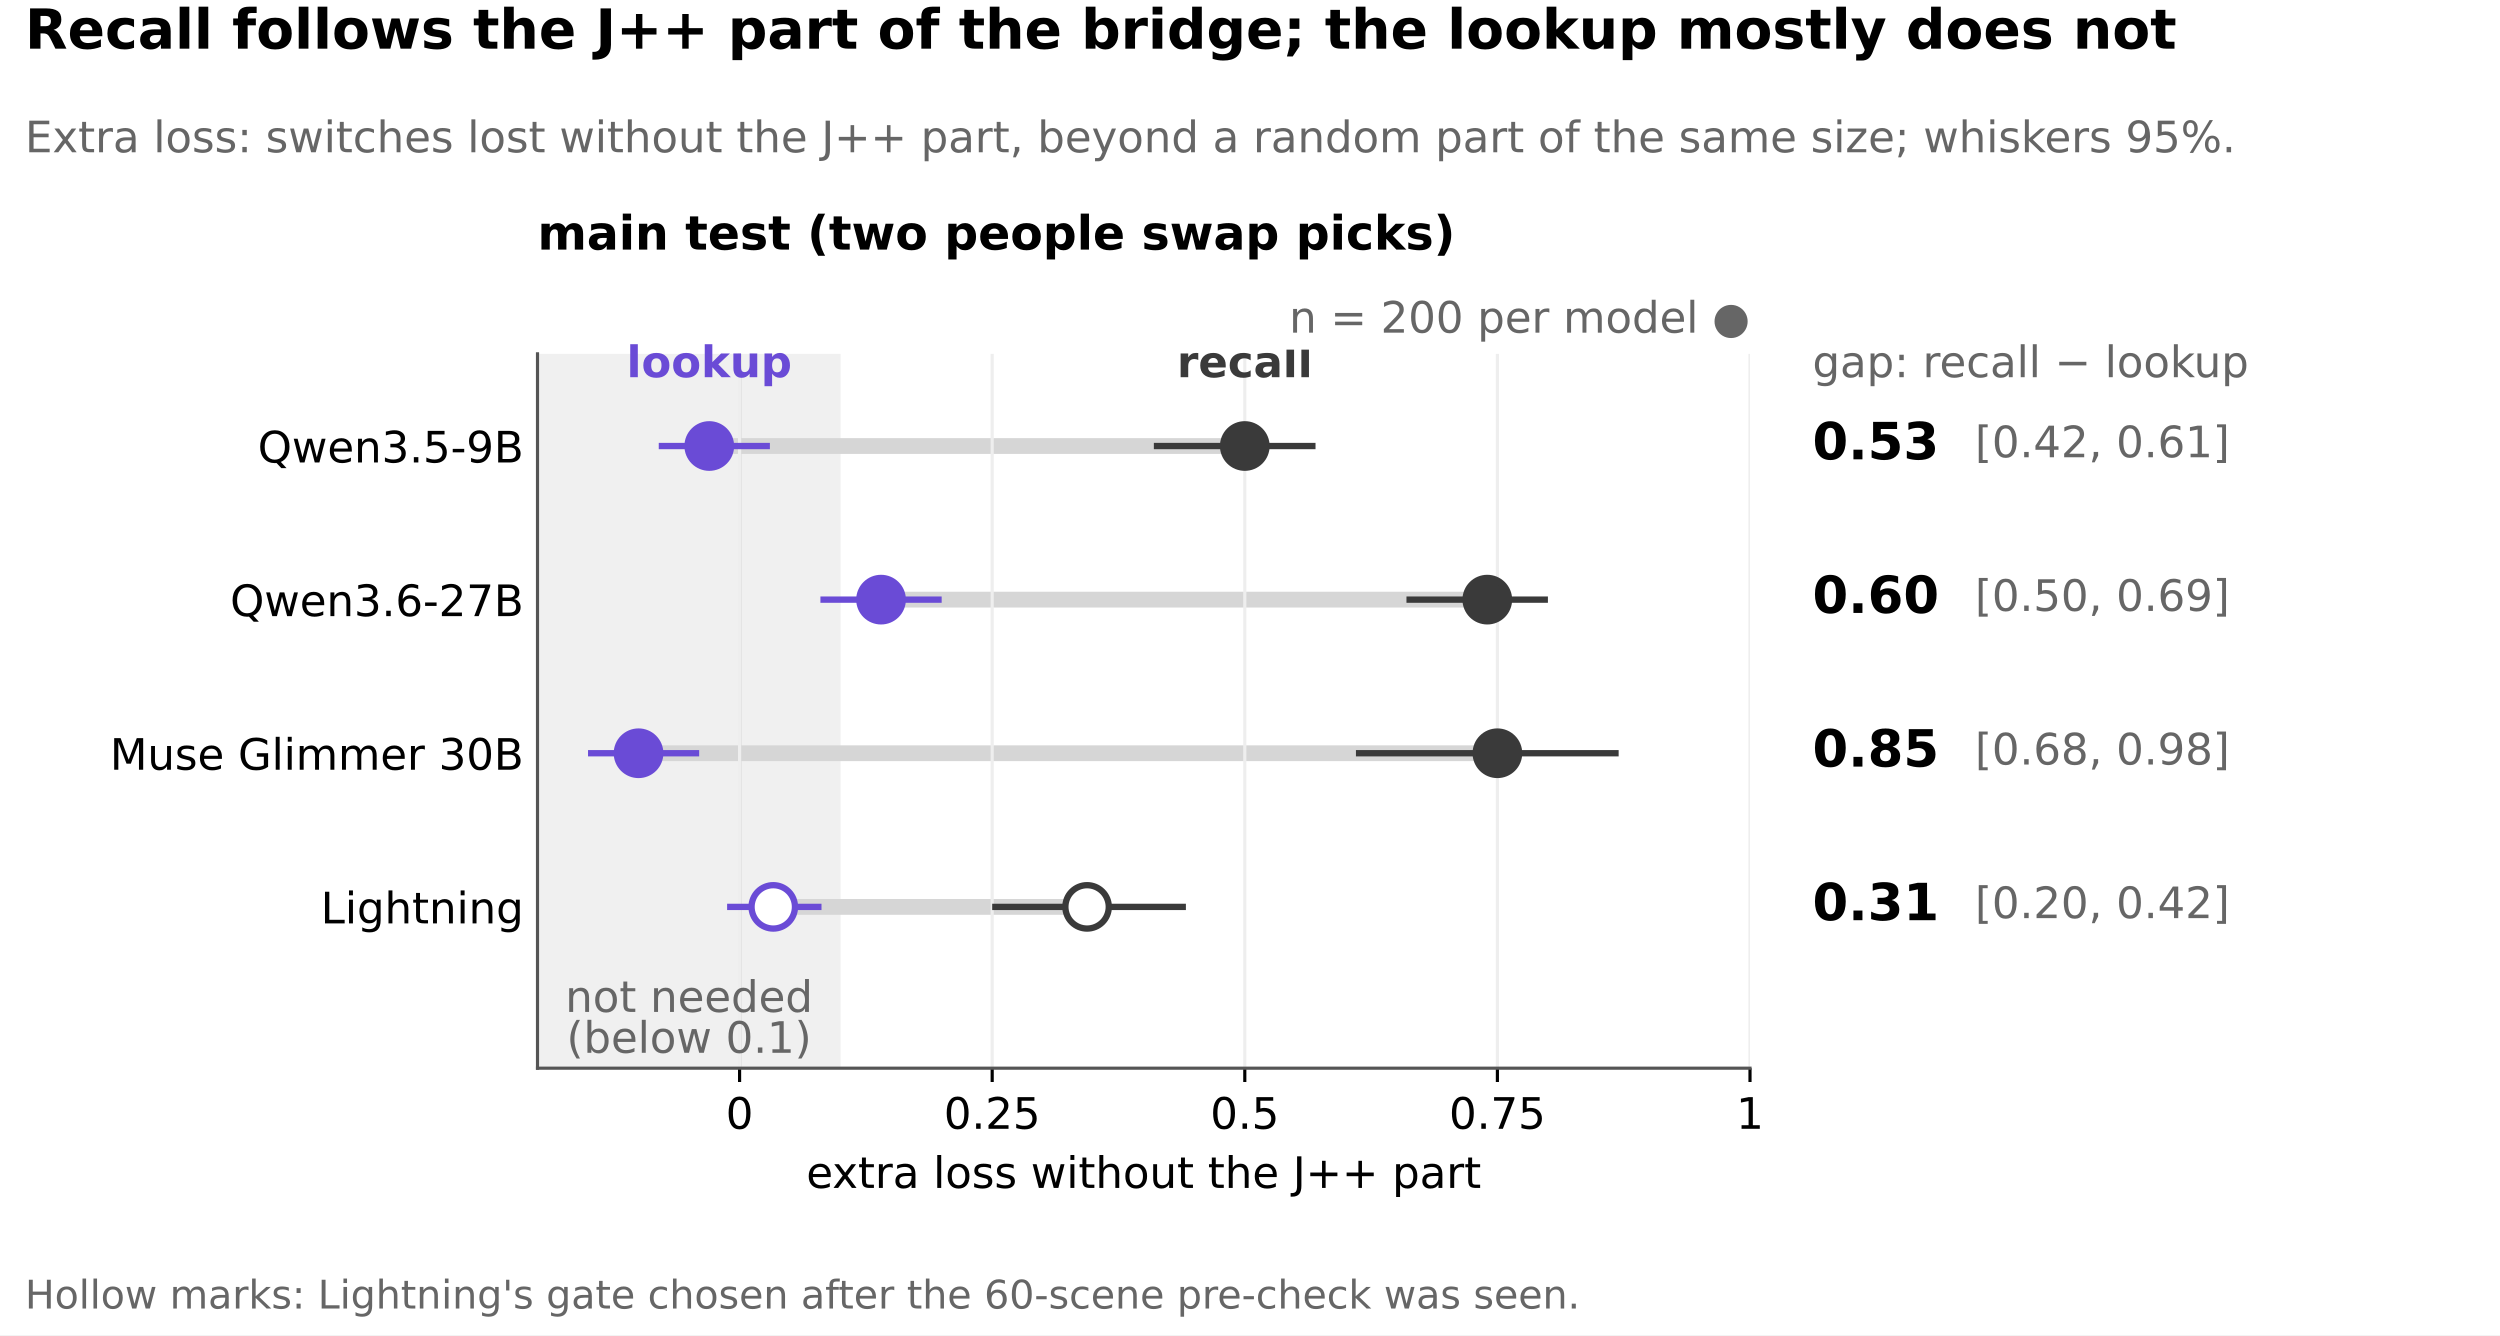
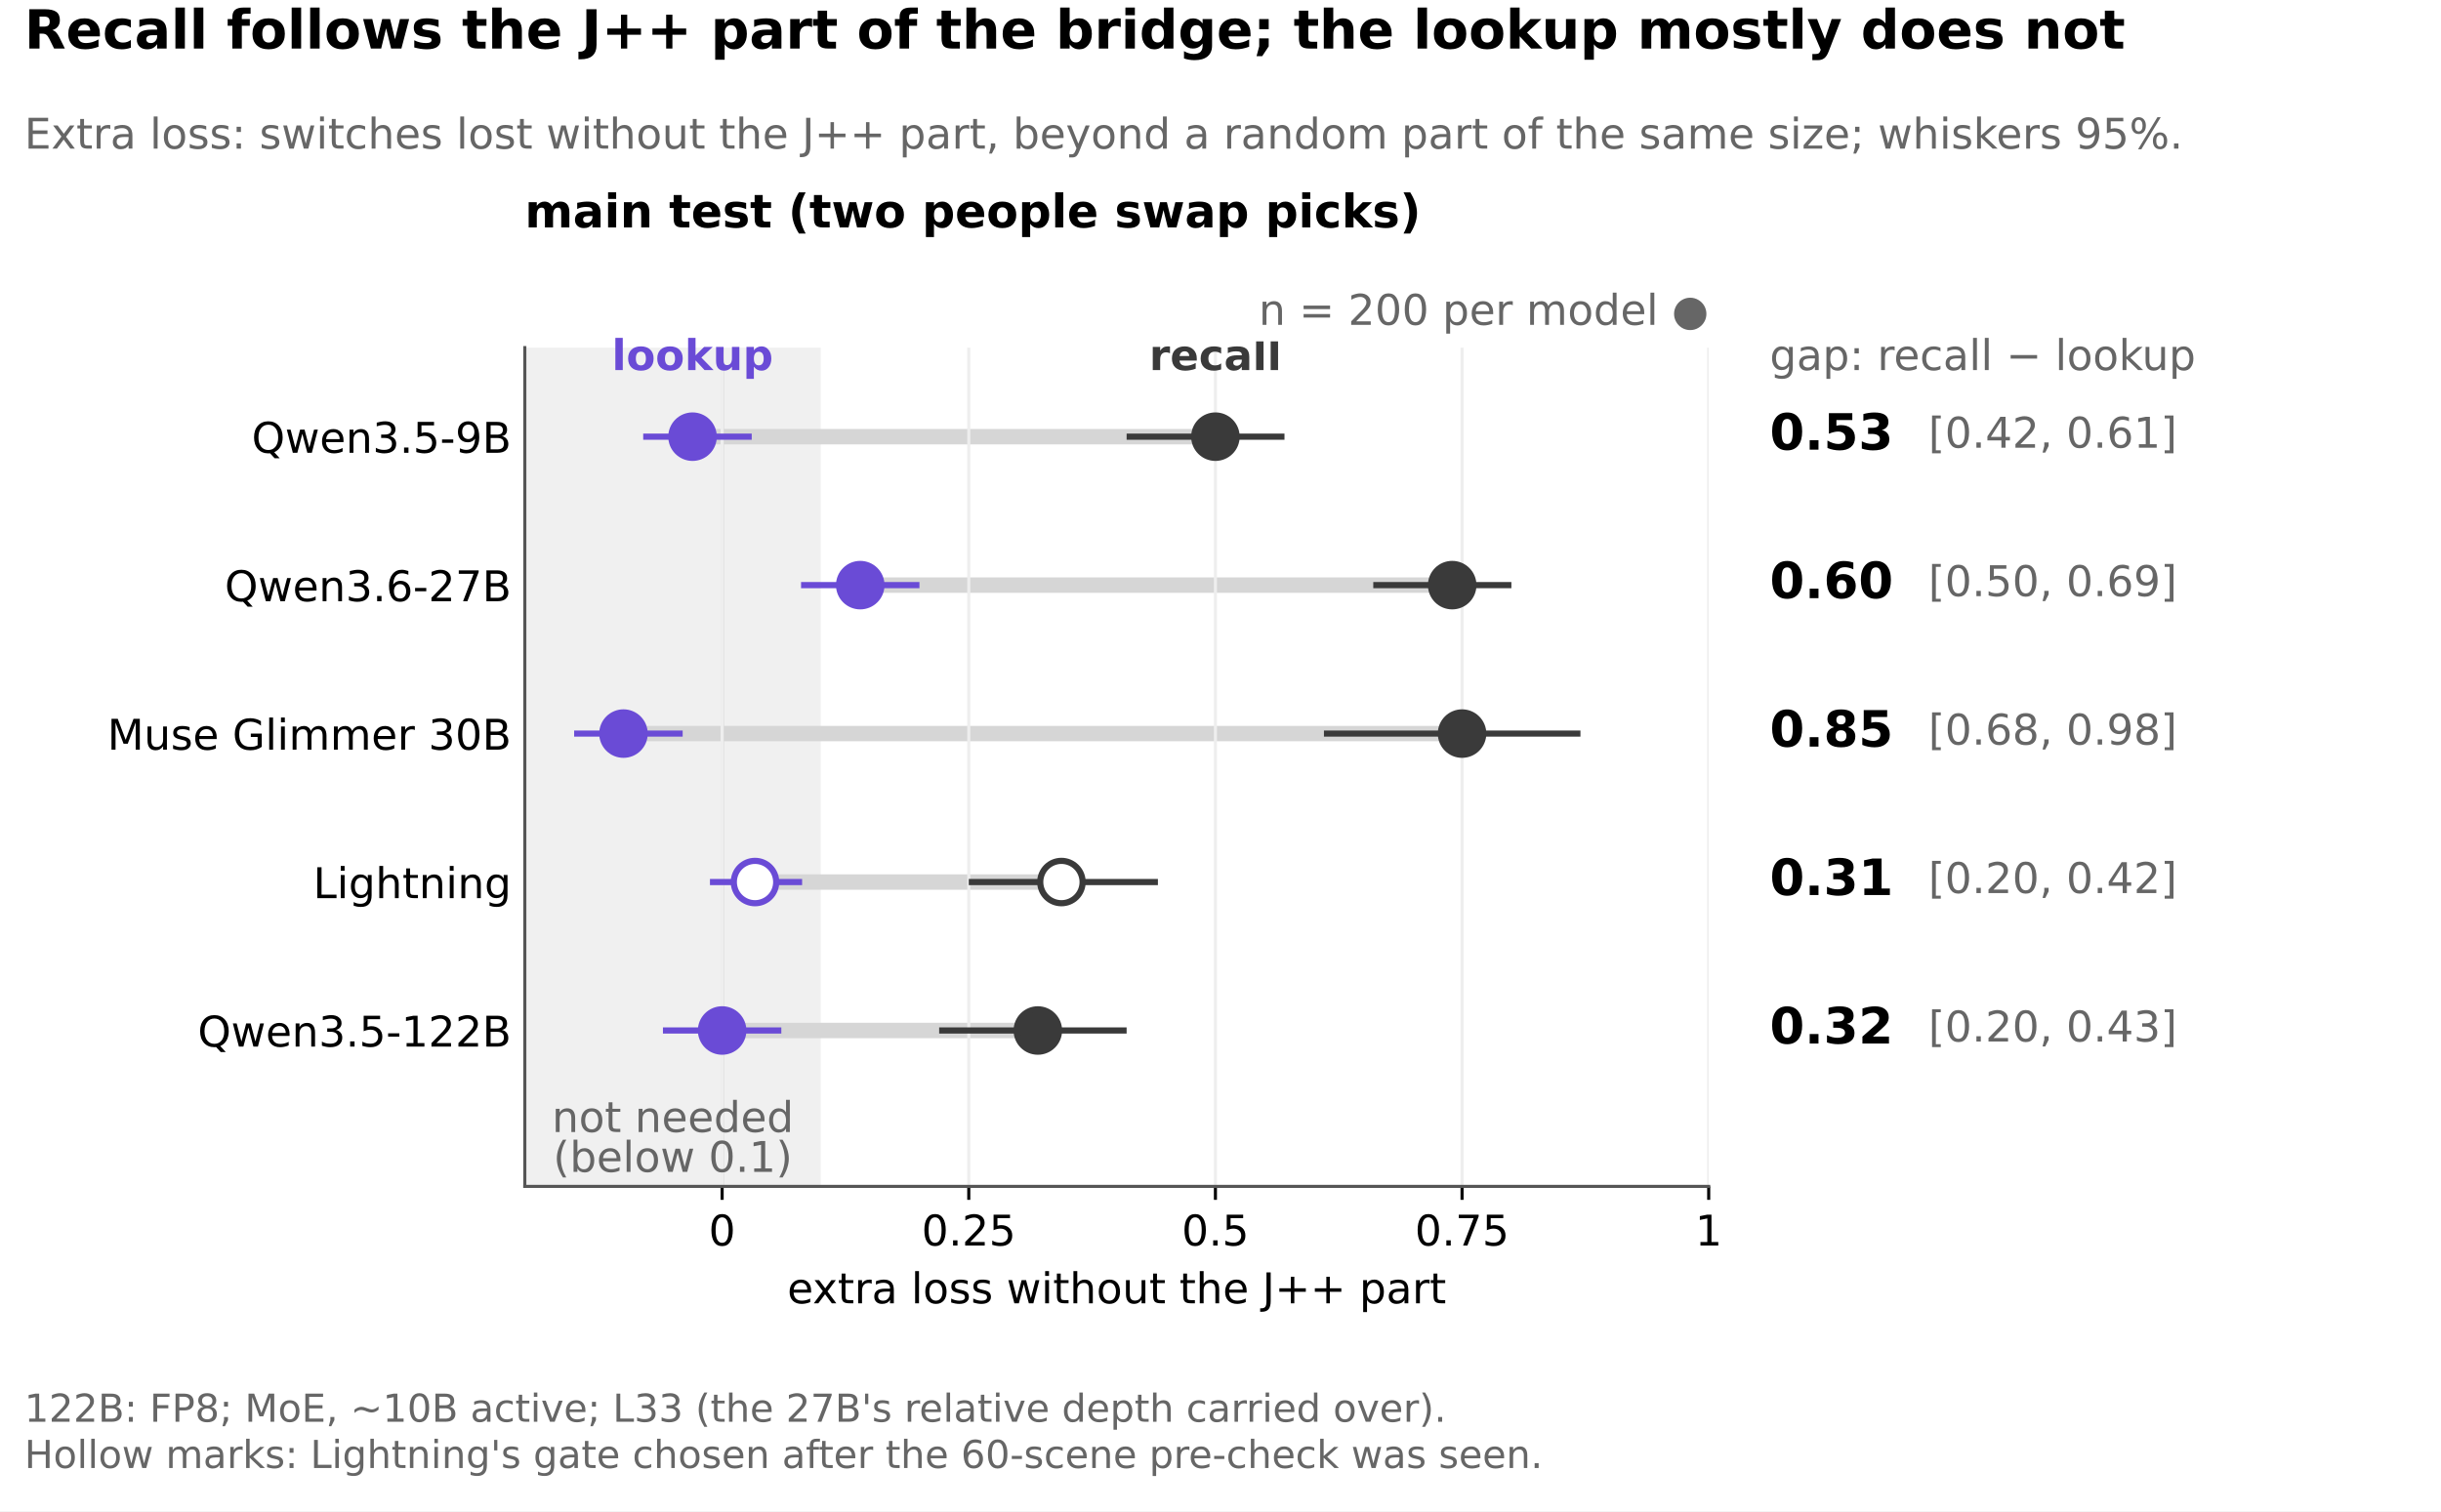
- <svg xmlns="http://www.w3.org/2000/svg" xmlns:xlink="http://www.w3.org/1999/xlink" width="633.6pt" height="338.4pt" viewBox="0 0 633.6 338.4" version="1.1">
+ <svg xmlns="http://www.w3.org/2000/svg" xmlns:xlink="http://www.w3.org/1999/xlink" width="633.6pt" height="392.4pt" viewBox="0 0 633.6 392.4" version="1.1">
  <defs>
    <style type="text/css">*{stroke-linejoin: round; stroke-linecap: butt}</style>
  </defs>
  <g id="figure_1">
    <g id="patch_1">
-       <path d="M 0 338.4  L 633.6 338.4  L 633.6 0  L 0 0  z " style="fill: #ffffff" />
+       <path d="M 0 392.4  L 633.6 392.4  L 633.6 0  L 0 0  z " style="fill: #ffffff" />
    </g>
    <g id="axes_1">
      <g id="patch_2">
-         <path d="M 136.224 270.72  L 443.52 270.72  L 443.52 89.676  L 136.224 89.676  z " style="fill: #ffffff" />
+         <path d="M 136.224 308.034  L 443.52 308.034  L 443.52 90.252  L 136.224 90.252  z " style="fill: #ffffff" />
      </g>
      <g id="patch_3">
-         <path d="M 136.224 270.72  L 213.048 270.72  L 213.048 89.676  L 136.224 89.676  z " clip-path="url(#p7e24c1a29e)" style="fill: #f0f0f0" />
+         <path d="M 136.224 308.034  L 213.048 308.034  L 213.048 90.252  L 136.224 90.252  z " clip-path="url(#pc981b72b3d)" style="fill: #f0f0f0" />
      </g>
      <g id="line2d_1">
-         <path d="M 187.44 270.72  L 187.44 89.676  " clip-path="url(#p7e24c1a29e)" style="fill: none; stroke: #999999; stroke-width: 0.8; stroke-linecap: square" />
+         <path d="M 187.44 308.034  L 187.44 90.252  " clip-path="url(#pc981b72b3d)" style="fill: none; stroke: #999999; stroke-width: 0.8; stroke-linecap: square" />
      </g>
      <g id="line2d_2">
-         <path d="M 179.758 113.037  L 315.48 113.037  " clip-path="url(#p7e24c1a29e)" style="fill: none; stroke: #d6d6d6; stroke-width: 4" />
+         <path d="M 179.758 113.379  L 315.48 113.379  " clip-path="url(#pc981b72b3d)" style="fill: none; stroke: #d6d6d6; stroke-width: 4" />
      </g>
      <g id="line2d_3">
-         <path d="M 223.291 151.971  L 376.939 151.971  " clip-path="url(#p7e24c1a29e)" style="fill: none; stroke: #d6d6d6; stroke-width: 4" />
+         <path d="M 223.291 151.925  L 376.939 151.925  " clip-path="url(#pc981b72b3d)" style="fill: none; stroke: #d6d6d6; stroke-width: 4" />
      </g>
      <g id="line2d_4">
-         <path d="M 161.832 190.905  L 379.5 190.905  " clip-path="url(#p7e24c1a29e)" style="fill: none; stroke: #d6d6d6; stroke-width: 4" />
+         <path d="M 161.832 190.47  L 379.5 190.47  " clip-path="url(#pc981b72b3d)" style="fill: none; stroke: #d6d6d6; stroke-width: 4" />
      </g>
      <g id="line2d_5">
-         <path d="M 195.976 229.839  L 275.51 229.839  " clip-path="url(#p7e24c1a29e)" style="fill: none; stroke: #d6d6d6; stroke-width: 4" />
+         <path d="M 195.976 229.016  L 275.51 229.016  " clip-path="url(#pc981b72b3d)" style="fill: none; stroke: #d6d6d6; stroke-width: 4" />
+       </g>
+       <g id="line2d_6">
+         <path d="M 187.44 267.561  L 269.386 267.561  " clip-path="url(#pc981b72b3d)" style="fill: none; stroke: #d6d6d6; stroke-width: 4" />
      </g>
      <g id="matplotlib.axis_1">
        <g id="xtick_1">
-           <g id="line2d_6">
-             <path d="M 187.44 270.72  L 187.44 89.676  " clip-path="url(#p7e24c1a29e)" style="fill: none; stroke: #eeeeee; stroke-width: 0.8; stroke-linecap: square" />
-           </g>
          <g id="line2d_7">
+             <path d="M 187.44 308.034  L 187.44 90.252  " clip-path="url(#pc981b72b3d)" style="fill: none; stroke: #eeeeee; stroke-width: 0.8; stroke-linecap: square" />
+           </g>
+           <g id="line2d_8">
            <defs>
-               <path id="m376642a52e" d="M 0 0  L 0 3.5  " style="stroke: #000000; stroke-width: 0.8" />
+               <path id="m74b54308f1" d="M 0 0  L 0 3.5  " style="stroke: #000000; stroke-width: 0.8" />
            </defs>
            <g>
-               <use xlink:href="#m376642a52e" x="187.44" y="270.72" style="stroke: #000000; stroke-width: 0.8" />
+               <use xlink:href="#m74b54308f1" x="187.44" y="308.034" style="stroke: #000000; stroke-width: 0.8" />
            </g>
          </g>
          <g id="text_1">
-             <text style="font-size: 11px; font-family: 'DejaVu Sans'; text-anchor: middle" x="187.44" y="286.077" transform="rotate(-0 187.44 286.0774)">0</text>
+             <text style="font-size: 11px; font-family: 'DejaVu Sans'; text-anchor: middle" x="187.44" y="323.391" transform="rotate(-0 187.44 323.3914)">0</text>
          </g>
        </g>
        <g id="xtick_2">
-           <g id="line2d_8">
-             <path d="M 251.46 270.72  L 251.46 89.676  " clip-path="url(#p7e24c1a29e)" style="fill: none; stroke: #eeeeee; stroke-width: 0.8; stroke-linecap: square" />
-           </g>
          <g id="line2d_9">
-             <g>
-               <use xlink:href="#m376642a52e" x="251.46" y="270.72" style="stroke: #000000; stroke-width: 0.8" />
+             <path d="M 251.46 308.034  L 251.46 90.252  " clip-path="url(#pc981b72b3d)" style="fill: none; stroke: #eeeeee; stroke-width: 0.8; stroke-linecap: square" />
+           </g>
+           <g id="line2d_10">
+             <g>
+               <use xlink:href="#m74b54308f1" x="251.46" y="308.034" style="stroke: #000000; stroke-width: 0.8" />
            </g>
          </g>
          <g id="text_2">
-             <text style="font-size: 11px; font-family: 'DejaVu Sans'; text-anchor: middle" x="251.46" y="286.077" transform="rotate(-0 251.46 286.0774)">0.25</text>
+             <text style="font-size: 11px; font-family: 'DejaVu Sans'; text-anchor: middle" x="251.46" y="323.391" transform="rotate(-0 251.46 323.3914)">0.25</text>
          </g>
        </g>
        <g id="xtick_3">
-           <g id="line2d_10">
-             <path d="M 315.48 270.72  L 315.48 89.676  " clip-path="url(#p7e24c1a29e)" style="fill: none; stroke: #eeeeee; stroke-width: 0.8; stroke-linecap: square" />
-           </g>
          <g id="line2d_11">
-             <g>
-               <use xlink:href="#m376642a52e" x="315.48" y="270.72" style="stroke: #000000; stroke-width: 0.8" />
+             <path d="M 315.48 308.034  L 315.48 90.252  " clip-path="url(#pc981b72b3d)" style="fill: none; stroke: #eeeeee; stroke-width: 0.8; stroke-linecap: square" />
+           </g>
+           <g id="line2d_12">
+             <g>
+               <use xlink:href="#m74b54308f1" x="315.48" y="308.034" style="stroke: #000000; stroke-width: 0.8" />
            </g>
          </g>
          <g id="text_3">
-             <text style="font-size: 11px; font-family: 'DejaVu Sans'; text-anchor: middle" x="315.48" y="286.077" transform="rotate(-0 315.48 286.0774)">0.5</text>
+             <text style="font-size: 11px; font-family: 'DejaVu Sans'; text-anchor: middle" x="315.48" y="323.391" transform="rotate(-0 315.48 323.3914)">0.5</text>
          </g>
        </g>
        <g id="xtick_4">
-           <g id="line2d_12">
-             <path d="M 379.5 270.72  L 379.5 89.676  " clip-path="url(#p7e24c1a29e)" style="fill: none; stroke: #eeeeee; stroke-width: 0.8; stroke-linecap: square" />
-           </g>
          <g id="line2d_13">
-             <g>
-               <use xlink:href="#m376642a52e" x="379.5" y="270.72" style="stroke: #000000; stroke-width: 0.8" />
+             <path d="M 379.5 308.034  L 379.5 90.252  " clip-path="url(#pc981b72b3d)" style="fill: none; stroke: #eeeeee; stroke-width: 0.8; stroke-linecap: square" />
+           </g>
+           <g id="line2d_14">
+             <g>
+               <use xlink:href="#m74b54308f1" x="379.5" y="308.034" style="stroke: #000000; stroke-width: 0.8" />
            </g>
          </g>
          <g id="text_4">
-             <text style="font-size: 11px; font-family: 'DejaVu Sans'; text-anchor: middle" x="379.5" y="286.077" transform="rotate(-0 379.5 286.0774)">0.75</text>
+             <text style="font-size: 11px; font-family: 'DejaVu Sans'; text-anchor: middle" x="379.5" y="323.391" transform="rotate(-0 379.5 323.3914)">0.75</text>
          </g>
        </g>
        <g id="xtick_5">
-           <g id="line2d_14">
-             <path d="M 443.52 270.72  L 443.52 89.676  " clip-path="url(#p7e24c1a29e)" style="fill: none; stroke: #eeeeee; stroke-width: 0.8; stroke-linecap: square" />
-           </g>
          <g id="line2d_15">
-             <g>
-               <use xlink:href="#m376642a52e" x="443.52" y="270.72" style="stroke: #000000; stroke-width: 0.8" />
+             <path d="M 443.52 308.034  L 443.52 90.252  " clip-path="url(#pc981b72b3d)" style="fill: none; stroke: #eeeeee; stroke-width: 0.8; stroke-linecap: square" />
+           </g>
+           <g id="line2d_16">
+             <g>
+               <use xlink:href="#m74b54308f1" x="443.52" y="308.034" style="stroke: #000000; stroke-width: 0.8" />
            </g>
          </g>
          <g id="text_5">
-             <text style="font-size: 11px; font-family: 'DejaVu Sans'; text-anchor: middle" x="443.52" y="286.077" transform="rotate(-0 443.52 286.0774)">1</text>
+             <text style="font-size: 11px; font-family: 'DejaVu Sans'; text-anchor: middle" x="443.52" y="323.391" transform="rotate(-0 443.52 323.3914)">1</text>
          </g>
        </g>
        <g id="text_6">
-           <text style="font-size: 11px; font-family: 'DejaVu Sans'; text-anchor: middle" x="289.872" y="301.078" transform="rotate(-0 289.872 301.0783)">extra loss without the J++ part</text>
+           <text style="font-size: 11px; font-family: 'DejaVu Sans'; text-anchor: middle" x="289.872" y="338.392" transform="rotate(-0 289.872 338.3923)">extra loss without the J++ part</text>
        </g>
      </g>
      <g id="matplotlib.axis_2">
        <g id="ytick_1">
-           <g id="line2d_16" />
+           <g id="line2d_17" />
          <g id="text_7">
-             <text style="font-size: 11px; font-family: 'DejaVu Sans'; text-anchor: end" x="132.724" y="117.215" transform="rotate(-0 132.724 117.2152)">Qwen3.5-9B</text>
+             <text style="font-size: 11px; font-family: 'DejaVu Sans'; text-anchor: end" x="132.724" y="117.558" transform="rotate(-0 132.724 117.558)">Qwen3.5-9B</text>
          </g>
        </g>
        <g id="ytick_2">
-           <g id="line2d_17" />
+           <g id="line2d_18" />
          <g id="text_8">
-             <text style="font-size: 11px; font-family: 'DejaVu Sans'; text-anchor: end" x="132.724" y="156.149" transform="rotate(-0 132.724 156.1494)">Qwen3.6-27B</text>
+             <text style="font-size: 11px; font-family: 'DejaVu Sans'; text-anchor: end" x="132.724" y="156.103" transform="rotate(-0 132.724 156.1035)">Qwen3.6-27B</text>
          </g>
        </g>
        <g id="ytick_3">
-           <g id="line2d_18" />
+           <g id="line2d_19" />
          <g id="text_9">
-             <text style="font-size: 11px; font-family: 'DejaVu Sans'; text-anchor: end" x="132.724" y="195.084" transform="rotate(-0 132.724 195.084)">Muse Glimmer 30B</text>
+             <text style="font-size: 11px; font-family: 'DejaVu Sans'; text-anchor: end" x="132.724" y="194.649" transform="rotate(-0 132.724 194.6494)">Muse Glimmer 30B</text>
          </g>
        </g>
        <g id="ytick_4">
-           <g id="line2d_19" />
+           <g id="line2d_20" />
          <g id="text_10">
-             <text style="font-size: 11px; font-family: 'DejaVu Sans'; text-anchor: end" x="132.724" y="234.018" transform="rotate(-0 132.724 234.0182)">Lightning</text>
-           </g>
-         </g>
-       </g>
-       <g id="line2d_20">
-         <path d="M 166.954 113.037  L 195.122 113.037  " clip-path="url(#p7e24c1a29e)" style="fill: none; stroke: #6a4bd6; stroke-width: 1.6" />
-       </g>
-       <g id="line2d_21">
-         <path d="M 292.433 113.037  L 333.406 113.037  " clip-path="url(#p7e24c1a29e)" style="fill: none; stroke: #3a3a3a; stroke-width: 1.6" />
+             <text style="font-size: 11px; font-family: 'DejaVu Sans'; text-anchor: end" x="132.724" y="233.195" transform="rotate(-0 132.724 233.1949)">Lightning</text>
+           </g>
+         </g>
+         <g id="ytick_5">
+           <g id="line2d_21" />
+           <g id="text_11">
+             <text style="font-size: 11px; font-family: 'DejaVu Sans'; text-anchor: end" x="132.724" y="271.74" transform="rotate(-0 132.724 271.74)">Qwen3.5-122B</text>
+           </g>
+         </g>
      </g>
      <g id="line2d_22">
-         <path d="M 207.926 151.971  L 238.656 151.971  " clip-path="url(#p7e24c1a29e)" style="fill: none; stroke: #6a4bd6; stroke-width: 1.6" />
+         <path d="M 166.954 113.379  L 195.122 113.379  " clip-path="url(#pc981b72b3d)" style="fill: none; stroke: #6a4bd6; stroke-width: 1.6" />
      </g>
      <g id="line2d_23">
-         <path d="M 356.453 151.971  L 392.304 151.971  " clip-path="url(#p7e24c1a29e)" style="fill: none; stroke: #3a3a3a; stroke-width: 1.6" />
+         <path d="M 292.433 113.379  L 333.406 113.379  " clip-path="url(#pc981b72b3d)" style="fill: none; stroke: #3a3a3a; stroke-width: 1.6" />
      </g>
      <g id="line2d_24">
-         <path d="M 149.028 190.905  L 177.197 190.905  " clip-path="url(#p7e24c1a29e)" style="fill: none; stroke: #6a4bd6; stroke-width: 1.6" />
+         <path d="M 207.926 151.925  L 238.656 151.925  " clip-path="url(#pc981b72b3d)" style="fill: none; stroke: #6a4bd6; stroke-width: 1.6" />
      </g>
      <g id="line2d_25">
-         <path d="M 343.649 190.905  L 410.23 190.905  " clip-path="url(#p7e24c1a29e)" style="fill: none; stroke: #3a3a3a; stroke-width: 1.6" />
+         <path d="M 356.453 151.925  L 392.304 151.925  " clip-path="url(#pc981b72b3d)" style="fill: none; stroke: #3a3a3a; stroke-width: 1.6" />
      </g>
      <g id="line2d_26">
-         <path d="M 184.279 229.839  L 208.203 229.839  " clip-path="url(#p7e24c1a29e)" style="fill: none; stroke: #6a4bd6; stroke-width: 1.6" />
+         <path d="M 149.028 190.47  L 177.197 190.47  " clip-path="url(#pc981b72b3d)" style="fill: none; stroke: #6a4bd6; stroke-width: 1.6" />
      </g>
      <g id="line2d_27">
-         <path d="M 251.46 229.839  L 300.555 229.839  " clip-path="url(#p7e24c1a29e)" style="fill: none; stroke: #3a3a3a; stroke-width: 1.6" />
+         <path d="M 343.649 190.47  L 410.23 190.47  " clip-path="url(#pc981b72b3d)" style="fill: none; stroke: #3a3a3a; stroke-width: 1.6" />
+       </g>
+       <g id="line2d_28">
+         <path d="M 184.279 229.016  L 208.203 229.016  " clip-path="url(#pc981b72b3d)" style="fill: none; stroke: #6a4bd6; stroke-width: 1.6" />
+       </g>
+       <g id="line2d_29">
+         <path d="M 251.46 229.016  L 300.555 229.016  " clip-path="url(#pc981b72b3d)" style="fill: none; stroke: #3a3a3a; stroke-width: 1.6" />
+       </g>
+       <g id="line2d_30">
+         <path d="M 172.075 267.561  L 202.805 267.561  " clip-path="url(#pc981b72b3d)" style="fill: none; stroke: #6a4bd6; stroke-width: 1.6" />
+       </g>
+       <g id="line2d_31">
+         <path d="M 243.778 267.561  L 292.433 267.561  " clip-path="url(#pc981b72b3d)" style="fill: none; stroke: #3a3a3a; stroke-width: 1.6" />
      </g>
      <g id="patch_4">
-         <path d="M 136.224 270.72  L 136.224 89.676  " style="fill: none; stroke: #555555; stroke-width: 0.8; stroke-linejoin: miter; stroke-linecap: square" />
+         <path d="M 136.224 308.034  L 136.224 90.252  " style="fill: none; stroke: #555555; stroke-width: 0.8; stroke-linejoin: miter; stroke-linecap: square" />
      </g>
      <g id="patch_5">
-         <path d="M 136.224 270.72  L 443.52 270.72  " style="fill: none; stroke: #555555; stroke-width: 0.8; stroke-linejoin: miter; stroke-linecap: square" />
-       </g>
-       <g id="line2d_28">
+         <path d="M 136.224 308.034  L 443.52 308.034  " style="fill: none; stroke: #555555; stroke-width: 0.8; stroke-linejoin: miter; stroke-linecap: square" />
+       </g>
+       <g id="line2d_32">
        <defs>
-           <path id="mb62e48be93" d="M 0 5.5  C 1.459 5.5 2.858 4.92 3.889 3.889  C 4.92 2.858 5.5 1.459 5.5 0  C 5.5 -1.459 4.92 -2.858 3.889 -3.889  C 2.858 -4.92 1.459 -5.5 0 -5.5  C -1.459 -5.5 -2.858 -4.92 -3.889 -3.889  C -4.92 -2.858 -5.5 -1.459 -5.5 0  C -5.5 1.459 -4.92 2.858 -3.889 3.889  C -2.858 4.92 -1.459 5.5 0 5.5  z " style="stroke: #6a4bd6; stroke-width: 1.6" />
+           <path id="m995e713b17" d="M 0 5.5  C 1.459 5.5 2.858 4.92 3.889 3.889  C 4.92 2.858 5.5 1.459 5.5 0  C 5.5 -1.459 4.92 -2.858 3.889 -3.889  C 2.858 -4.92 1.459 -5.5 0 -5.5  C -1.459 -5.5 -2.858 -4.92 -3.889 -3.889  C -4.92 -2.858 -5.5 -1.459 -5.5 0  C -5.5 1.459 -4.92 2.858 -3.889 3.889  C -2.858 4.92 -1.459 5.5 0 5.5  z " style="stroke: #6a4bd6; stroke-width: 1.6" />
        </defs>
-         <g clip-path="url(#p7e24c1a29e)">
-           <use xlink:href="#mb62e48be93" x="179.758" y="113.037" style="fill: #6a4bd6; stroke: #6a4bd6; stroke-width: 1.6" />
-         </g>
-       </g>
-       <g id="line2d_29">
+         <g clip-path="url(#pc981b72b3d)">
+           <use xlink:href="#m995e713b17" x="179.758" y="113.379" style="fill: #6a4bd6; stroke: #6a4bd6; stroke-width: 1.6" />
+         </g>
+       </g>
+       <g id="line2d_33">
        <defs>
-           <path id="mdfc75ff544" d="M 0 5.5  C 1.459 5.5 2.858 4.92 3.889 3.889  C 4.92 2.858 5.5 1.459 5.5 0  C 5.5 -1.459 4.92 -2.858 3.889 -3.889  C 2.858 -4.92 1.459 -5.5 0 -5.5  C -1.459 -5.5 -2.858 -4.92 -3.889 -3.889  C -4.92 -2.858 -5.5 -1.459 -5.5 0  C -5.5 1.459 -4.92 2.858 -3.889 3.889  C -2.858 4.92 -1.459 5.5 0 5.5  z " style="stroke: #3a3a3a; stroke-width: 1.6" />
+           <path id="m616acc5879" d="M 0 5.5  C 1.459 5.5 2.858 4.92 3.889 3.889  C 4.92 2.858 5.5 1.459 5.5 0  C 5.5 -1.459 4.92 -2.858 3.889 -3.889  C 2.858 -4.92 1.459 -5.5 0 -5.5  C -1.459 -5.5 -2.858 -4.92 -3.889 -3.889  C -4.92 -2.858 -5.5 -1.459 -5.5 0  C -5.5 1.459 -4.92 2.858 -3.889 3.889  C -2.858 4.92 -1.459 5.5 0 5.5  z " style="stroke: #3a3a3a; stroke-width: 1.6" />
        </defs>
-         <g clip-path="url(#p7e24c1a29e)">
-           <use xlink:href="#mdfc75ff544" x="315.48" y="113.037" style="fill: #3a3a3a; stroke: #3a3a3a; stroke-width: 1.6" />
-         </g>
-       </g>
-       <g id="line2d_30">
-         <g clip-path="url(#p7e24c1a29e)">
-           <use xlink:href="#mb62e48be93" x="223.291" y="151.971" style="fill: #6a4bd6; stroke: #6a4bd6; stroke-width: 1.6" />
-         </g>
-       </g>
-       <g id="line2d_31">
-         <g clip-path="url(#p7e24c1a29e)">
-           <use xlink:href="#mdfc75ff544" x="376.939" y="151.971" style="fill: #3a3a3a; stroke: #3a3a3a; stroke-width: 1.6" />
-         </g>
-       </g>
-       <g id="line2d_32">
-         <g clip-path="url(#p7e24c1a29e)">
-           <use xlink:href="#mb62e48be93" x="161.832" y="190.905" style="fill: #6a4bd6; stroke: #6a4bd6; stroke-width: 1.6" />
-         </g>
-       </g>
-       <g id="line2d_33">
-         <g clip-path="url(#p7e24c1a29e)">
-           <use xlink:href="#mdfc75ff544" x="379.5" y="190.905" style="fill: #3a3a3a; stroke: #3a3a3a; stroke-width: 1.6" />
+         <g clip-path="url(#pc981b72b3d)">
+           <use xlink:href="#m616acc5879" x="315.48" y="113.379" style="fill: #3a3a3a; stroke: #3a3a3a; stroke-width: 1.6" />
        </g>
      </g>
      <g id="line2d_34">
+         <g clip-path="url(#pc981b72b3d)">
+           <use xlink:href="#m995e713b17" x="223.291" y="151.925" style="fill: #6a4bd6; stroke: #6a4bd6; stroke-width: 1.6" />
+         </g>
+       </g>
+       <g id="line2d_35">
+         <g clip-path="url(#pc981b72b3d)">
+           <use xlink:href="#m616acc5879" x="376.939" y="151.925" style="fill: #3a3a3a; stroke: #3a3a3a; stroke-width: 1.6" />
+         </g>
+       </g>
+       <g id="line2d_36">
+         <g clip-path="url(#pc981b72b3d)">
+           <use xlink:href="#m995e713b17" x="161.832" y="190.47" style="fill: #6a4bd6; stroke: #6a4bd6; stroke-width: 1.6" />
+         </g>
+       </g>
+       <g id="line2d_37">
+         <g clip-path="url(#pc981b72b3d)">
+           <use xlink:href="#m616acc5879" x="379.5" y="190.47" style="fill: #3a3a3a; stroke: #3a3a3a; stroke-width: 1.6" />
+         </g>
+       </g>
+       <g id="line2d_38">
        <defs>
-           <path id="m88604e491f" d="M 0 5.5  C 1.459 5.5 2.858 4.92 3.889 3.889  C 4.92 2.858 5.5 1.459 5.5 0  C 5.5 -1.459 4.92 -2.858 3.889 -3.889  C 2.858 -4.92 1.459 -5.5 0 -5.5  C -1.459 -5.5 -2.858 -4.92 -3.889 -3.889  C -4.92 -2.858 -5.5 -1.459 -5.5 0  C -5.5 1.459 -4.92 2.858 -3.889 3.889  C -2.858 4.92 -1.459 5.5 0 5.5  z " style="stroke: #6a4bd6; stroke-width: 1.6" />
+           <path id="m1144d42063" d="M 0 5.5  C 1.459 5.5 2.858 4.92 3.889 3.889  C 4.92 2.858 5.5 1.459 5.5 0  C 5.5 -1.459 4.92 -2.858 3.889 -3.889  C 2.858 -4.92 1.459 -5.5 0 -5.5  C -1.459 -5.5 -2.858 -4.92 -3.889 -3.889  C -4.92 -2.858 -5.5 -1.459 -5.5 0  C -5.5 1.459 -4.92 2.858 -3.889 3.889  C -2.858 4.92 -1.459 5.5 0 5.5  z " style="stroke: #6a4bd6; stroke-width: 1.6" />
        </defs>
-         <g clip-path="url(#p7e24c1a29e)">
-           <use xlink:href="#m88604e491f" x="195.976" y="229.839" style="fill: #ffffff; stroke: #6a4bd6; stroke-width: 1.6" />
-         </g>
-       </g>
-       <g id="line2d_35">
+         <g clip-path="url(#pc981b72b3d)">
+           <use xlink:href="#m1144d42063" x="195.976" y="229.016" style="fill: #ffffff; stroke: #6a4bd6; stroke-width: 1.6" />
+         </g>
+       </g>
+       <g id="line2d_39">
        <defs>
-           <path id="m8a06d1260d" d="M 0 5.5  C 1.459 5.5 2.858 4.92 3.889 3.889  C 4.92 2.858 5.5 1.459 5.5 0  C 5.5 -1.459 4.92 -2.858 3.889 -3.889  C 2.858 -4.92 1.459 -5.5 0 -5.5  C -1.459 -5.5 -2.858 -4.92 -3.889 -3.889  C -4.92 -2.858 -5.5 -1.459 -5.5 0  C -5.5 1.459 -4.92 2.858 -3.889 3.889  C -2.858 4.92 -1.459 5.5 0 5.5  z " style="stroke: #3a3a3a; stroke-width: 1.6" />
+           <path id="m5feaf60a84" d="M 0 5.5  C 1.459 5.5 2.858 4.92 3.889 3.889  C 4.92 2.858 5.5 1.459 5.5 0  C 5.5 -1.459 4.92 -2.858 3.889 -3.889  C 2.858 -4.92 1.459 -5.5 0 -5.5  C -1.459 -5.5 -2.858 -4.92 -3.889 -3.889  C -4.92 -2.858 -5.5 -1.459 -5.5 0  C -5.5 1.459 -4.92 2.858 -3.889 3.889  C -2.858 4.92 -1.459 5.5 0 5.5  z " style="stroke: #3a3a3a; stroke-width: 1.6" />
        </defs>
-         <g clip-path="url(#p7e24c1a29e)">
-           <use xlink:href="#m8a06d1260d" x="275.51" y="229.839" style="fill: #ffffff; stroke: #3a3a3a; stroke-width: 1.6" />
-         </g>
-       </g>
-       <g id="text_11">
-         <text style="font-weight: 700; font-size: 11px; font-family: 'DejaVu Sans'; text-anchor: middle; fill: #6a4bd6" x="179.758" y="95.599" transform="rotate(-0 179.7576 95.59894)">lookup</text>
+         <g clip-path="url(#pc981b72b3d)">
+           <use xlink:href="#m5feaf60a84" x="275.51" y="229.016" style="fill: #ffffff; stroke: #3a3a3a; stroke-width: 1.6" />
+         </g>
+       </g>
+       <g id="line2d_40">
+         <g clip-path="url(#pc981b72b3d)">
+           <use xlink:href="#m995e713b17" x="187.44" y="267.561" style="fill: #6a4bd6; stroke: #6a4bd6; stroke-width: 1.6" />
+         </g>
+       </g>
+       <g id="line2d_41">
+         <g clip-path="url(#pc981b72b3d)">
+           <use xlink:href="#m616acc5879" x="269.386" y="267.561" style="fill: #3a3a3a; stroke: #3a3a3a; stroke-width: 1.6" />
+         </g>
      </g>
      <g id="text_12">
-         <text style="font-weight: 700; font-size: 11px; font-family: 'DejaVu Sans'; text-anchor: middle; fill: #3a3a3a" x="315.48" y="95.599" transform="rotate(-0 315.48 95.59894)">recall</text>
+         <text style="font-weight: 700; font-size: 11px; font-family: 'DejaVu Sans'; text-anchor: middle; fill: #6a4bd6" x="179.758" y="96.089" transform="rotate(-0 179.7576 96.08943)">lookup</text>
      </g>
      <g id="text_13">
-         <text style="font-size: 11px; font-family: 'DejaVu Sans'; fill: #666666" transform="translate(143.2594 256.4727)">not needed</text>
-         <text style="font-size: 11px; font-family: 'DejaVu Sans'; fill: #666666" transform="translate(143.5825 266.8255)">(below 0.1)</text>
+         <text style="font-weight: 700; font-size: 11px; font-family: 'DejaVu Sans'; text-anchor: middle; fill: #3a3a3a" x="315.48" y="96.089" transform="rotate(-0 315.48 96.08943)">recall</text>
      </g>
      <g id="text_14">
-         <text style="font-size: 11px; font-family: 'DejaVu Sans'; text-anchor: start; fill: #666666" x="459.36" y="95.599" transform="rotate(-0 459.36 95.59894)">gap: recall − lookup</text>
+         <text style="font-size: 11px; font-family: 'DejaVu Sans'; fill: #666666" transform="translate(143.2594 293.9149)">not needed</text>
+         <text style="font-size: 11px; font-family: 'DejaVu Sans'; fill: #666666" transform="translate(143.5825 304.2678)">(below 0.1)</text>
      </g>
      <g id="text_15">
-         <text style="font-weight: 700; font-size: 13px; font-family: 'DejaVu Sans'; text-anchor: start" x="459.36" y="116.413" transform="rotate(-0 459.36 116.4135)">0.53</text>
+         <text style="font-size: 11px; font-family: 'DejaVu Sans'; text-anchor: start; fill: #666666" x="459.36" y="96.089" transform="rotate(-0 459.36 96.08943)">gap: recall − lookup</text>
      </g>
      <g id="text_16">
-         <text style="font-size: 11px; font-family: 'DejaVu Sans'; text-anchor: start; fill: #666666" x="500.544" y="115.894" transform="rotate(-0 500.544 115.8944)">[0.42, 0.61]</text>
+         <text style="font-weight: 700; font-size: 13px; font-family: 'DejaVu Sans'; text-anchor: start" x="459.36" y="116.756" transform="rotate(-0 459.36 116.7562)">0.53</text>
      </g>
      <g id="text_17">
-         <text style="font-weight: 700; font-size: 13px; font-family: 'DejaVu Sans'; text-anchor: start" x="459.36" y="155.348" transform="rotate(-0 459.36 155.3477)">0.60</text>
+         <text style="font-size: 11px; font-family: 'DejaVu Sans'; text-anchor: start; fill: #666666" x="500.544" y="116.237" transform="rotate(-0 500.544 116.2371)">[0.42, 0.61]</text>
      </g>
      <g id="text_18">
-         <text style="font-size: 11px; font-family: 'DejaVu Sans'; text-anchor: start; fill: #666666" x="500.544" y="154.829" transform="rotate(-0 500.544 154.8286)">[0.50, 0.69]</text>
+         <text style="font-weight: 700; font-size: 13px; font-family: 'DejaVu Sans'; text-anchor: start" x="459.36" y="155.302" transform="rotate(-0 459.36 155.3017)">0.60</text>
      </g>
      <g id="text_19">
-         <text style="font-weight: 700; font-size: 13px; font-family: 'DejaVu Sans'; text-anchor: start" x="459.36" y="194.282" transform="rotate(-0 459.36 194.2819)">0.85</text>
+         <text style="font-size: 11px; font-family: 'DejaVu Sans'; text-anchor: start; fill: #666666" x="500.544" y="154.783" transform="rotate(-0 500.544 154.7826)">[0.50, 0.69]</text>
      </g>
      <g id="text_20">
-         <text style="font-size: 11px; font-family: 'DejaVu Sans'; text-anchor: start; fill: #666666" x="500.544" y="193.763" transform="rotate(-0 500.544 193.7628)">[0.68, 0.98]</text>
+         <text style="font-weight: 700; font-size: 13px; font-family: 'DejaVu Sans'; text-anchor: start" x="459.36" y="193.847" transform="rotate(-0 459.36 193.8472)">0.85</text>
      </g>
      <g id="text_21">
-         <text style="font-weight: 700; font-size: 13px; font-family: 'DejaVu Sans'; text-anchor: start" x="459.36" y="233.216" transform="rotate(-0 459.36 233.216)">0.31</text>
+         <text style="font-size: 11px; font-family: 'DejaVu Sans'; text-anchor: start; fill: #666666" x="500.544" y="193.328" transform="rotate(-0 500.544 193.3281)">[0.68, 0.98]</text>
      </g>
      <g id="text_22">
-         <text style="font-size: 11px; font-family: 'DejaVu Sans'; text-anchor: start; fill: #666666" x="500.544" y="232.697" transform="rotate(-0 500.544 232.6969)">[0.20, 0.42]</text>
+         <text style="font-weight: 700; font-size: 13px; font-family: 'DejaVu Sans'; text-anchor: start" x="459.36" y="232.393" transform="rotate(-0 459.36 232.3927)">0.31</text>
      </g>
      <g id="text_23">
-         <text style="font-weight: 700; font-size: 12px; font-family: 'DejaVu Sans'; text-anchor: start" x="136.224" y="63.257" transform="rotate(-0 136.224 63.25747)">main test (two people swap picks)</text>
+         <text style="font-size: 11px; font-family: 'DejaVu Sans'; text-anchor: start; fill: #666666" x="500.544" y="231.874" transform="rotate(-0 500.544 231.8736)">[0.20, 0.42]</text>
      </g>
      <g id="text_24">
+         <text style="font-weight: 700; font-size: 13px; font-family: 'DejaVu Sans'; text-anchor: start" x="459.36" y="270.938" transform="rotate(-0 459.36 270.9382)">0.32</text>
+       </g>
+       <g id="text_25">
+         <text style="font-size: 11px; font-family: 'DejaVu Sans'; text-anchor: start; fill: #666666" x="500.544" y="270.419" transform="rotate(-0 500.544 270.4191)">[0.20, 0.43]</text>
+       </g>
+       <g id="text_26">
+         <text style="font-weight: 700; font-size: 12px; font-family: 'DejaVu Sans'; text-anchor: start" x="136.224" y="59.058" transform="rotate(-0 136.224 59.05753)">main test (two people swap picks)</text>
+       </g>
+       <g id="text_27">
        <g id="patch_6">
-           <path d="M 321.585 88.61  L 445.17 88.61  L 445.17 74.309  L 321.585 74.309  z " style="fill: #ffffff" />
-         </g>
-         <text style="font-size: 11px; font-family: 'DejaVu Sans'; text-anchor: end; fill: #666666" x="443.52" y="84.318" transform="rotate(-0 443.52 84.31776)">n = 200 per model  ●</text>
-       </g>
-     </g>
-     <g id="text_25">
-       <text style="font-weight: 700; font-size: 14px; font-family: 'DejaVu Sans'; text-anchor: start" x="6.336" y="12.33" transform="rotate(-0 6.336 12.32981)">Recall follows the J++ part of the bridge; the lookup mostly does not</text>
-     </g>
-     <g id="text_26">
+           <path d="M 321.585 88.635  L 445.17 88.635  L 445.17 74.334  L 321.585 74.334  z " style="fill: #ffffff" />
+         </g>
+         <text style="font-size: 11px; font-family: 'DejaVu Sans'; text-anchor: end; fill: #666666" x="443.52" y="84.343" transform="rotate(-0 443.52 84.34269)">n = 200 per model  ●</text>
+       </g>
+     </g>
+     <g id="text_28">
+       <text style="font-weight: 700; font-size: 14px; font-family: 'DejaVu Sans'; text-anchor: start" x="6.336" y="12.6" transform="rotate(-0 6.336 12.59981)">Recall follows the J++ part of the bridge; the lookup mostly does not</text>
+     </g>
+     <g id="text_29">
      <text style="font-size: 11px; font-family: 'DejaVu Sans'; text-anchor: start; fill: #666666" x="6.336" y="38.598" transform="rotate(-0 6.336 38.59828)">Extra loss: switches lost without the J++ part, beyond a random part of the same size; whiskers 95%.</text>
    </g>
-     <g id="text_27">
-       <text style="font-size: 10px; font-family: 'DejaVu Sans'; text-anchor: start; fill: #666666" x="6.336" y="331.632" transform="rotate(-0 6.336 331.632)">Hollow marks: Lightning's gate chosen after the 60-scene pre-check was seen.</text>
+     <g id="text_30">
+       <text style="font-size: 10px; font-family: 'DejaVu Sans'; fill: #666666" transform="translate(6.336 369.1459)">122B: FP8; MoE, ~10B active; L33 (the 27B's relative depth carried over).</text>
+       <text style="font-size: 10px; font-family: 'DejaVu Sans'; fill: #666666" transform="translate(6.336 381.1487)">Hollow marks: Lightning's gate chosen after the 60-scene pre-check was seen.</text>
    </g>
  </g>
  <defs>
-     <clipPath id="p7e24c1a29e">
-       <rect x="136.224" y="89.676" width="307.296" height="181.044" />
+     <clipPath id="pc981b72b3d">
+       <rect x="136.224" y="90.252" width="307.296" height="217.782" />
    </clipPath>
  </defs>
</svg>
